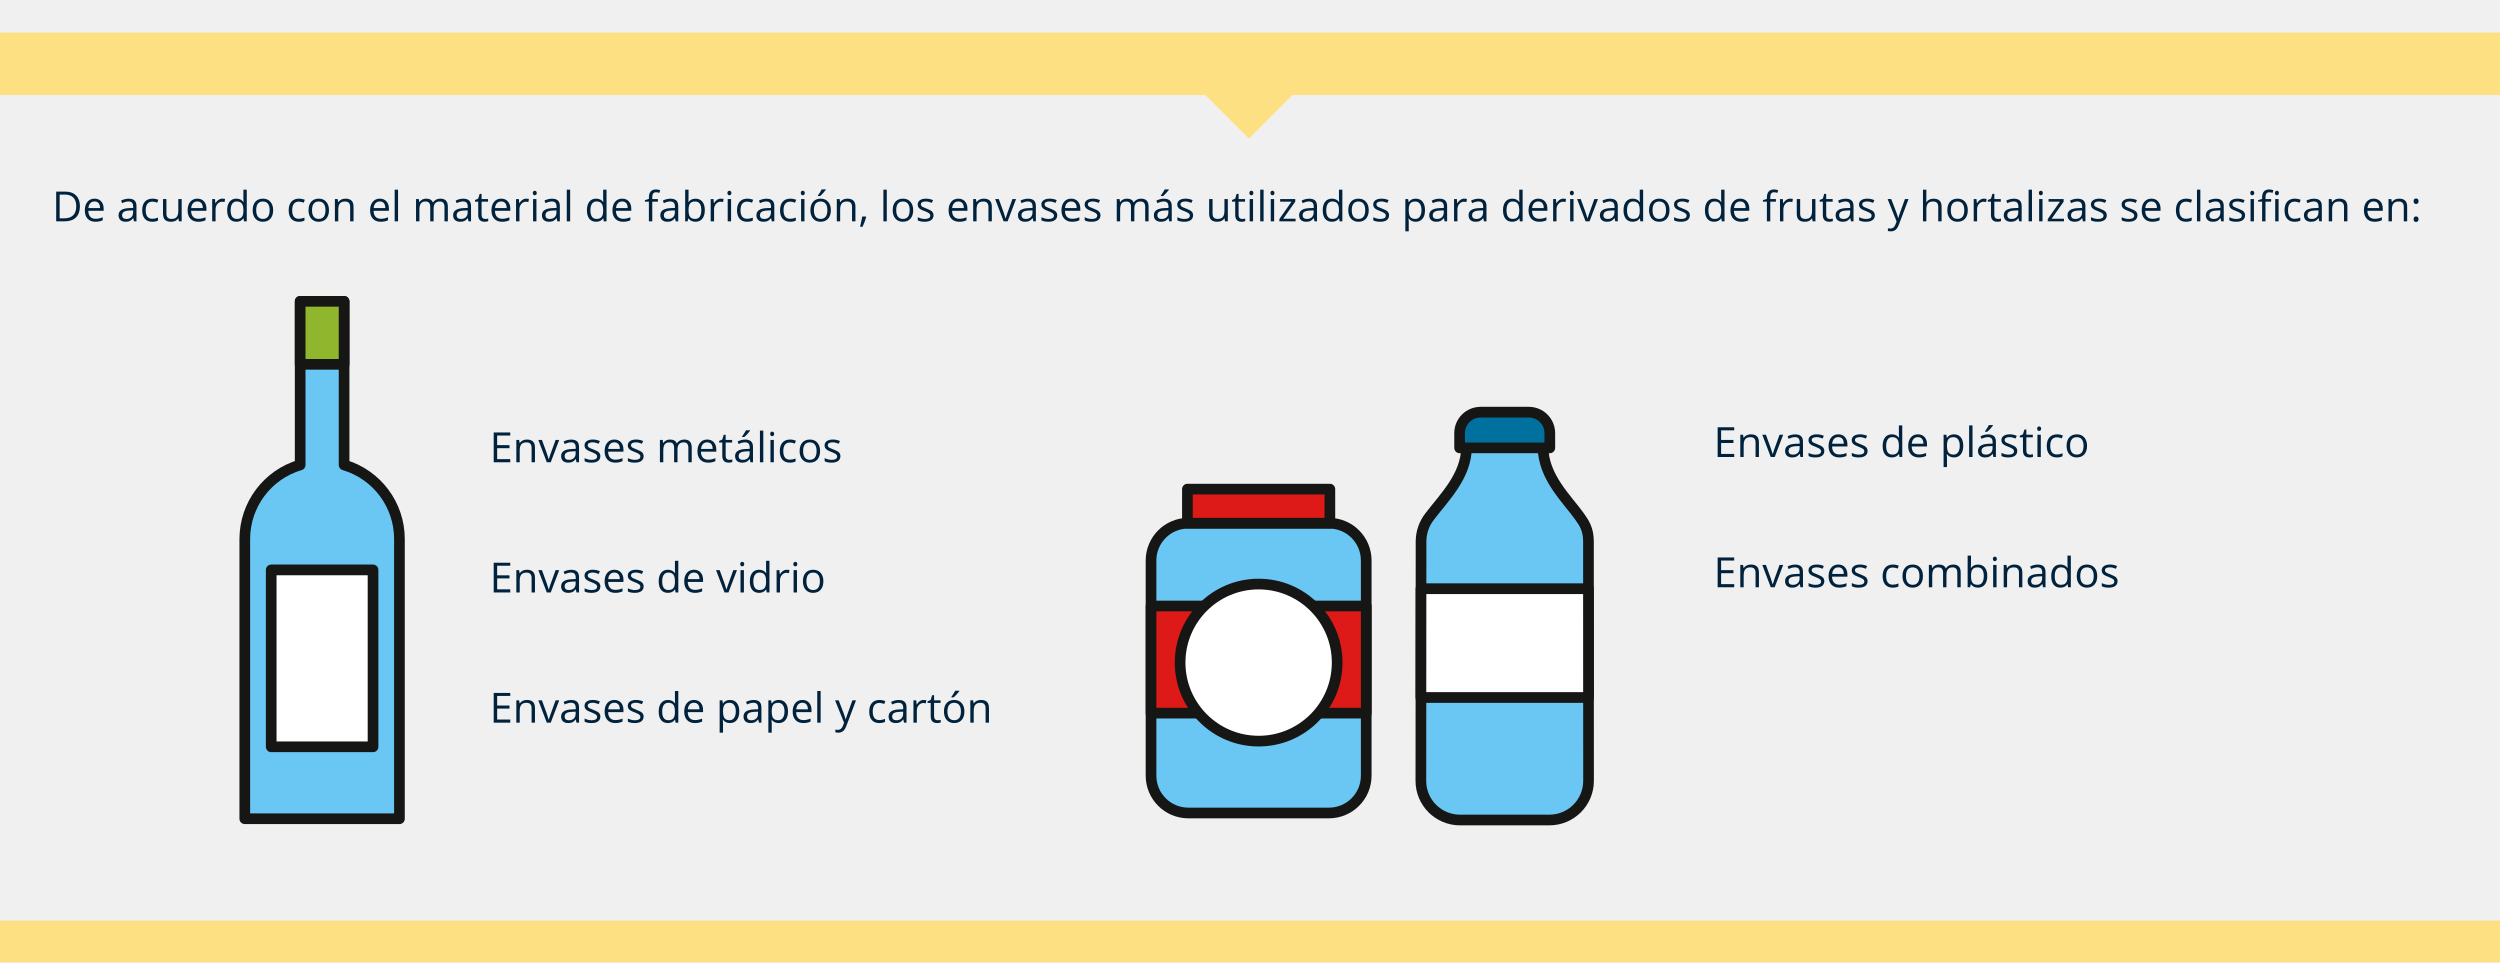
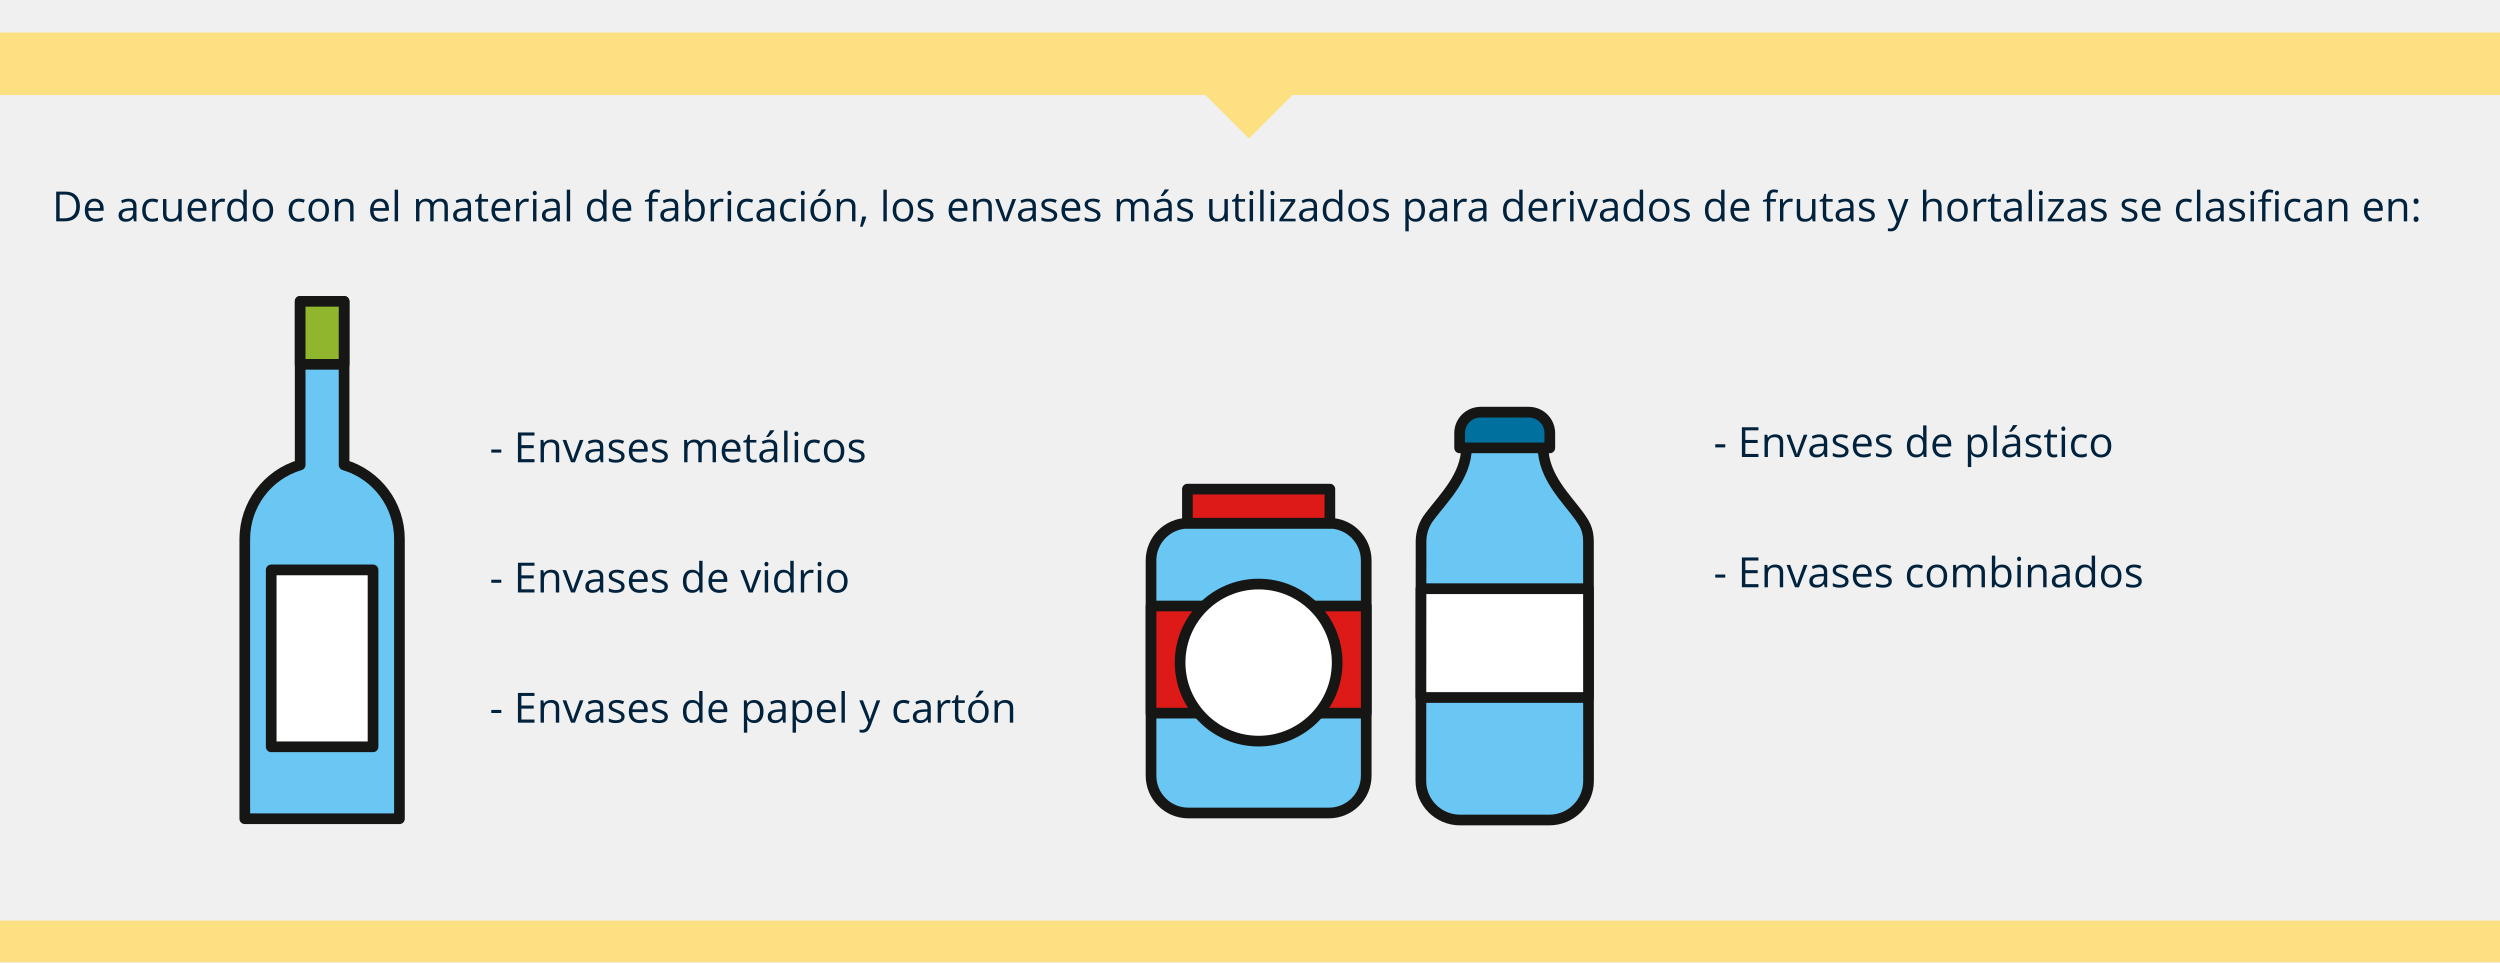
<svg xmlns="http://www.w3.org/2000/svg" width="960" height="369.5" viewBox="0 0 960 369.5">
-   <g id="Grupo_8525" data-name="Grupo 8525" transform="translate(-100 -1677.5)">
+   <g id="Grupo_8528" data-name="Grupo 8528" transform="translate(-100 -1677.5)">
    <text id="De_acuerdo_con_el_material_de_fabricación_los_envases_más_utilizados_para_derivados_de_frutas_y_hortalizas_se_clasifican_en:" data-name="De acuerdo con el material de fabricación, los envases más utilizados para derivados de frutas y hortalizas se clasifican en:" transform="translate(120 1745.5)" fill="#00223d" font-size="16" font-family="OpenSans, Open Sans">
      <tspan x="0" y="17">De acuerdo con el material de fabricación, los envases más utilizados para derivados de frutas y hortalizas se clasifican en:</tspan>
    </text>
    <g id="Grupo_7951" data-name="Grupo 7951" transform="translate(-908.855 1180.646)">
      <g id="Grupo_7950" data-name="Grupo 7950" transform="translate(1102.855 612.567)">
        <path id="Trazado_13994" data-name="Trazado 13994" d="M1140.984,675.391V612.567h-16.866v62.824a29.674,29.674,0,0,0-21.263,28.45V811.253h59.385V703.841A29.667,29.667,0,0,0,1140.984,675.391Z" transform="translate(-1102.855 -612.567)" fill="#6ac7f4" stroke="#161615" stroke-linecap="round" stroke-linejoin="round" stroke-width="4.1" />
        <rect id="Rectángulo_3373" data-name="Rectángulo 3373" width="16.866" height="24.194" transform="translate(21.263 0)" stroke-width="4.1" stroke="#161615" stroke-linecap="round" stroke-linejoin="round" fill="#90b62d" />
      </g>
      <rect id="Rectángulo_3374" data-name="Rectángulo 3374" width="39.103" height="67.939" transform="translate(1112.999 715.695)" stroke-width="4.1" stroke="#161615" stroke-linecap="round" stroke-linejoin="round" fill="#fff" />
    </g>
    <g id="Grupo_7952" data-name="Grupo 7952" transform="translate(-868.896 772.92)">
      <path id="Trazado_13995" data-name="Trazado 13995" d="M1561.428,1087.374h-29.381c0,11.162-8.673,19.514-14.077,26.641a15.561,15.561,0,0,0-3.391,9.677c0,23.4-.068,91.951-.068,91.951a15.019,15.019,0,0,0,15.02,15.022h34.345a15.023,15.023,0,0,0,15.02-15.022s-.029-74.785-.029-91.96c0-4.666-1.661-7.086-3.479-9.643C1570.834,1107.609,1561.428,1098.978,1561.428,1087.374Z" transform="translate(0 -11.203)" fill="#6ac7f4" stroke="#161615" stroke-linecap="round" stroke-linejoin="round" stroke-width="4.1" />
      <path id="Trazado_13996" data-name="Trazado 13996" d="M1576.539,1076.571V1070.9a8.05,8.05,0,0,0-8.043-8.046h-18.552a8.047,8.047,0,0,0-8.042,8.046v5.667Z" transform="translate(-12.516)" fill="#00709e" stroke="#161615" stroke-linecap="round" stroke-linejoin="round" stroke-width="4.1" />
      <path id="Trazado_13997" data-name="Trazado 13997" d="M1514.548,1229.457h64.346c-.01-13.744-.01-29.443-.015-41.778h-64.3C1514.572,1200.44,1514.562,1215.95,1514.548,1229.457Z" transform="translate(-0.017 -57.038)" fill="#fff" stroke="#161615" stroke-linecap="round" stroke-linejoin="round" stroke-width="4.1" />
    </g>
    <g id="Grupo_7953" data-name="Grupo 7953" transform="translate(-92.423 337.075)">
      <path id="Trazado_13998" data-name="Trazado 13998" d="M717.053,1652.213a14.319,14.319,0,0,1-14.317,14.324h-54a14.319,14.319,0,0,1-14.316-14.324v-82.637a14.319,14.319,0,0,1,14.316-14.319h54a14.319,14.319,0,0,1,14.317,14.319Z" transform="translate(0 -13.925)" fill="#6ac7f4" stroke="#161615" stroke-linecap="round" stroke-linejoin="round" stroke-width="4.1" />
      <rect id="Rectángulo_3375" data-name="Rectángulo 3375" width="54.699" height="13.088" transform="translate(648.391 1528.244)" stroke-width="4.1" stroke="#161615" stroke-linecap="round" stroke-linejoin="round" fill="#dd1a18" />
      <rect id="Rectángulo_3376" data-name="Rectángulo 3376" width="82.63" height="41.143" transform="translate(634.423 1573.128)" stroke-width="4.1" stroke="#161615" stroke-linecap="round" stroke-linejoin="round" fill="#dd1a18" />
      <path id="Trazado_13999" data-name="Trazado 13999" d="M717.767,1633.661a30.155,30.155,0,1,1-30.151-30.16A30.151,30.151,0,0,1,717.767,1633.661Z" transform="translate(-11.874 -38.794)" fill="#fff" stroke="#161615" stroke-linecap="round" stroke-linejoin="round" stroke-width="4.1" />
    </g>
-     <text id="Envases_metálicos" data-name="Envases metálicos" transform="translate(288 1838)" fill="#00223d" font-size="16" font-family="OpenSans, Open Sans">
-       <tspan x="0" y="17">Envases metálicos</tspan>
+     <text id="_-_Envases_metálicos" data-name="- Envases metálicos" transform="translate(288 1838)" fill="#00223d" font-size="16" font-family="OpenSans, Open Sans">
+       <tspan x="0" y="17">- Envases metálicos</tspan>
    </text>
-     <text id="Envases_de_vidrio" data-name="Envases de vidrio" transform="translate(288 1888)" fill="#00223d" font-size="16" font-family="OpenSans, Open Sans">
-       <tspan x="0" y="17">Envases de vidrio</tspan>
+     <text id="_-_Envases_de_vidrio" data-name="- Envases de vidrio" transform="translate(288 1888)" fill="#00223d" font-size="16" font-family="OpenSans, Open Sans">
+       <tspan x="0" y="17">- Envases de vidrio</tspan>
    </text>
-     <text id="Envases_de_papel_y_cartón" data-name="Envases de papel y cartón" transform="translate(288 1938)" fill="#00223d" font-size="16" font-family="OpenSans, Open Sans">
-       <tspan x="0" y="17">Envases de papel y cartón</tspan>
+     <text id="_-_Envases_de_papel_y_cartón" data-name="- Envases de papel y cartón" transform="translate(288 1938)" fill="#00223d" font-size="16" font-family="OpenSans, Open Sans">
+       <tspan x="0" y="17">- Envases de papel y cartón</tspan>
    </text>
-     <text id="Envases_de_plástico" data-name="Envases de plástico" transform="translate(758 1836)" fill="#00223d" font-size="16" font-family="OpenSans, Open Sans">
-       <tspan x="0" y="17">Envases de plástico</tspan>
+     <text id="_-_Envases_de_plástico" data-name="- Envases de plástico" transform="translate(758 1836)" fill="#00223d" font-size="16" font-family="OpenSans, Open Sans">
+       <tspan x="0" y="17">- Envases de plástico</tspan>
    </text>
-     <text id="Envases_combinados" data-name="Envases combinados" transform="translate(758 1886)" fill="#00223d" font-size="16" font-family="OpenSans, Open Sans">
-       <tspan x="0" y="17">Envases combinados</tspan>
+     <text id="_-_Envases_combinados" data-name="- Envases combinados" transform="translate(758 1886)" fill="#00223d" font-size="16" font-family="OpenSans, Open Sans">
+       <tspan x="0" y="17">- Envases combinados</tspan>
    </text>
    <rect id="Rectángulo_3270" data-name="Rectángulo 3270" width="960" height="24" transform="translate(100 1690)" fill="#fde082" />
    <rect id="Rectángulo_3271" data-name="Rectángulo 3271" width="960" height="16" transform="translate(100 2031)" fill="#fde082" />
    <g id="Grupo_6224" data-name="Grupo 6224" transform="translate(918.105 3228.605) rotate(180)">
      <rect id="rectangle" width="85" height="85" stroke-width="1" fill="none" stroke="rgba(0,0,0,0)" transform="translate(295.605 1465.605)" />
      <path id="path" d="M7,26.717,24.717,9,42.433,26.717Z" transform="translate(313.803 1488.89)" fill="#fde082" stroke="rgba(0,0,0,0)" stroke-width="1" fill-rule="evenodd" />
    </g>
  </g>
</svg>
